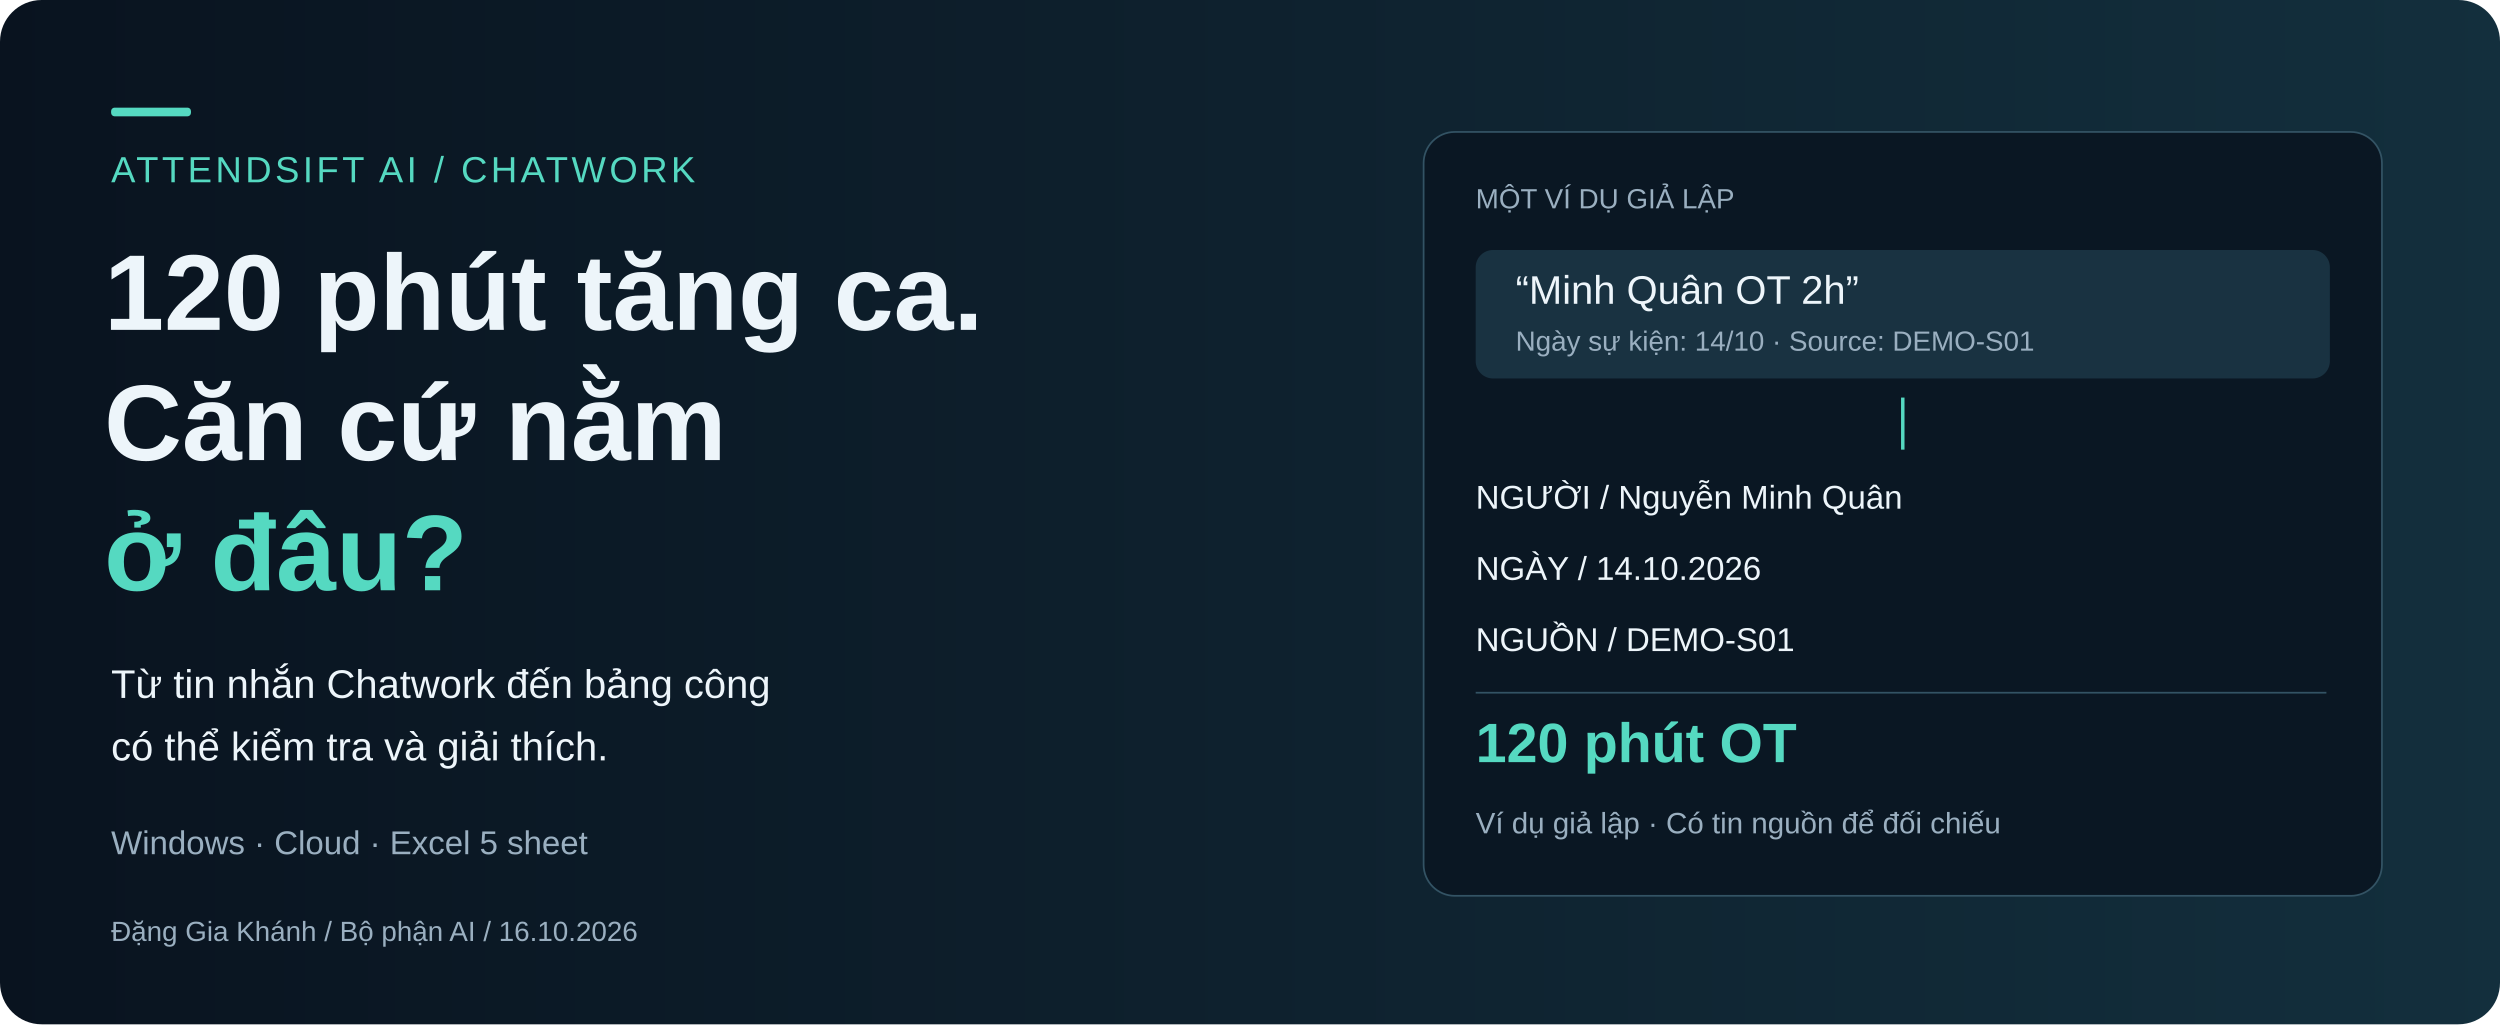
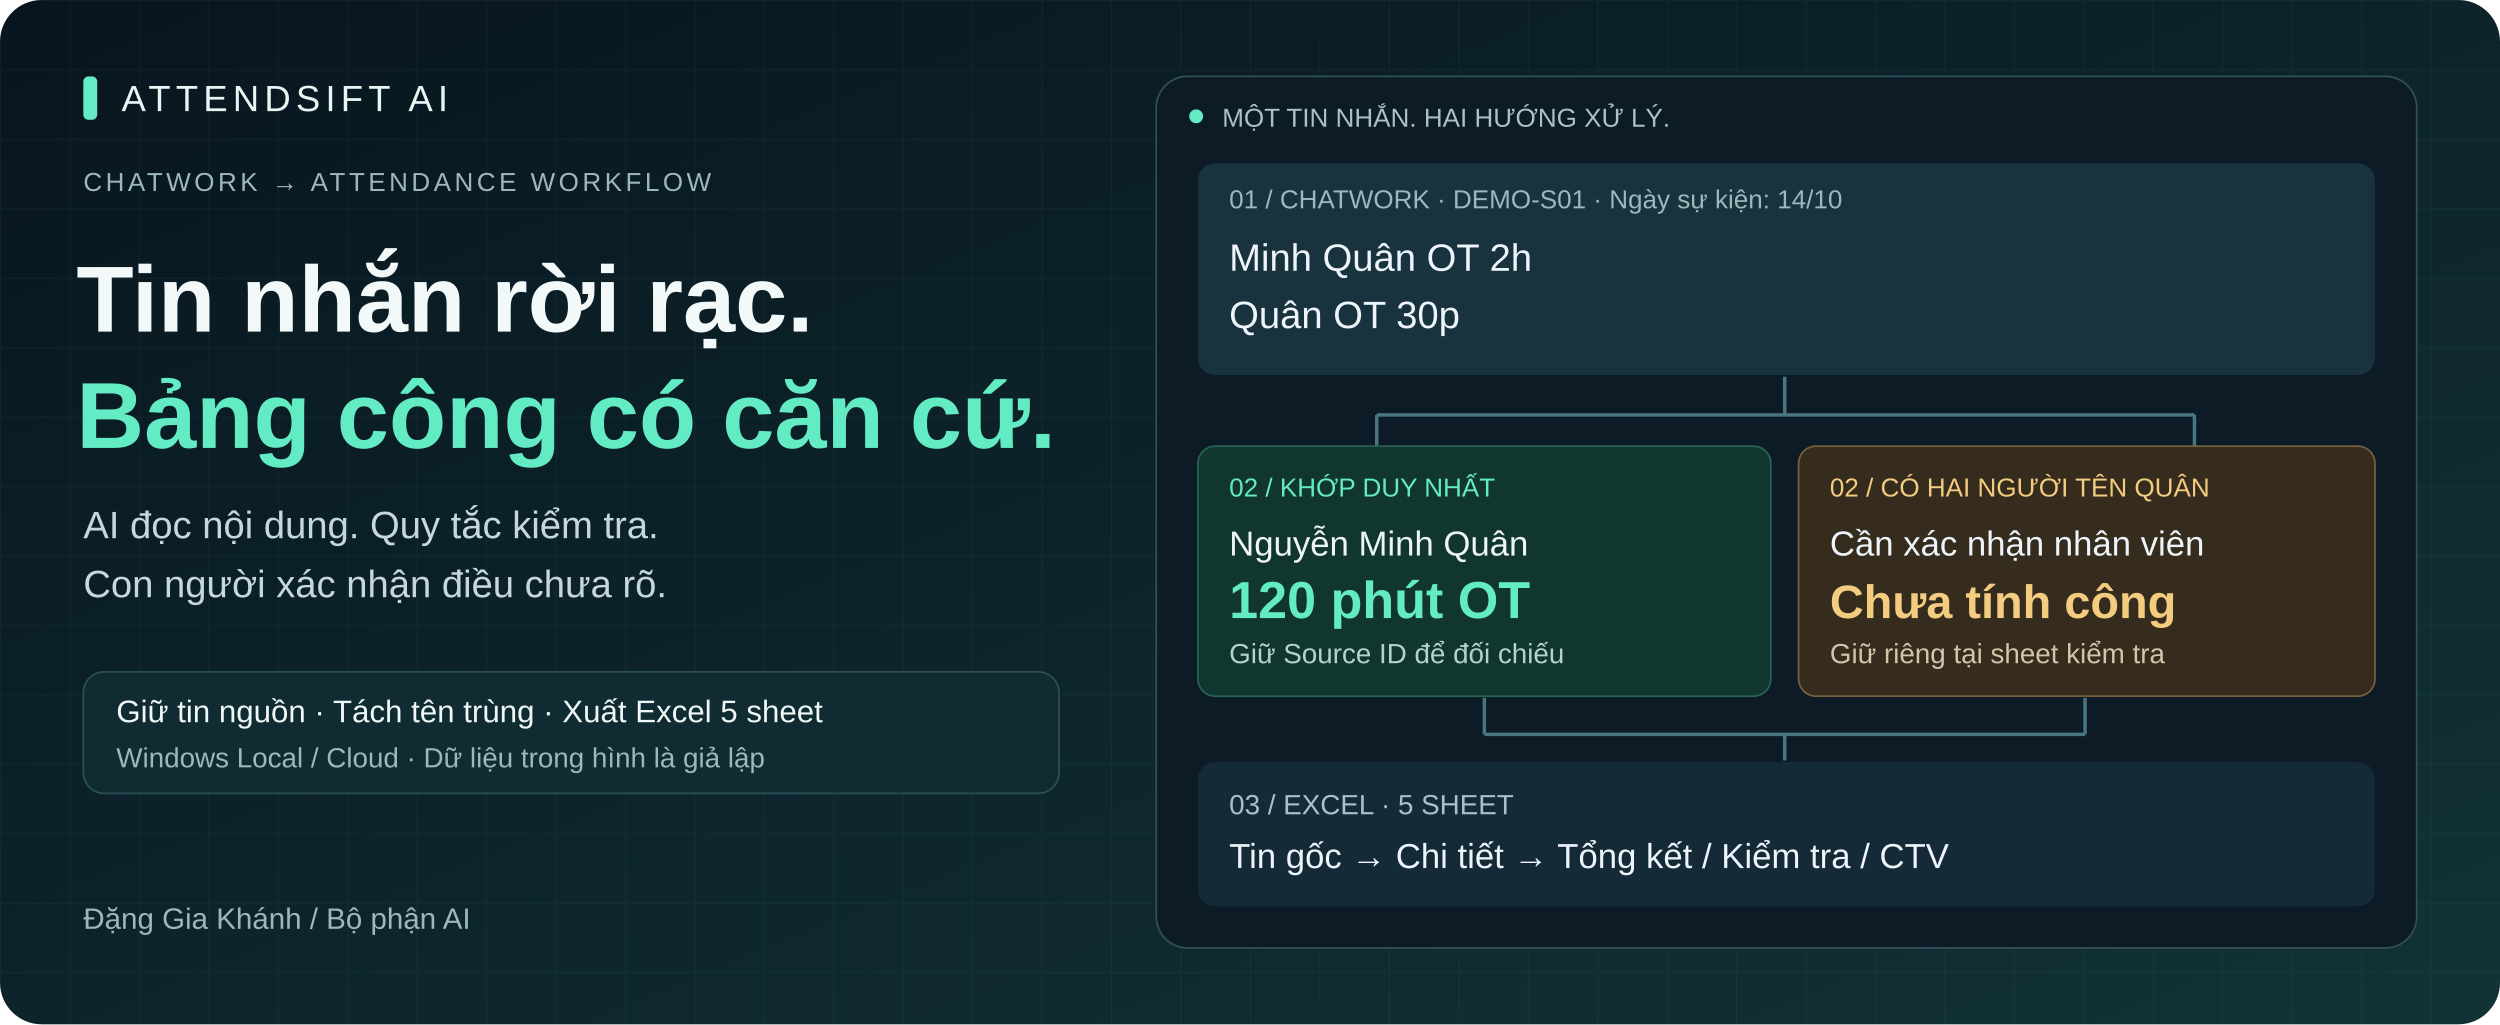
<svg xmlns="http://www.w3.org/2000/svg" width="1440" height="590" viewBox="0 0 1440 590" role="img">
  <style>text{font-family:Segoe UI,Arial,sans-serif} .muted{fill:#9aafc0} .ink{fill:#edf5fa}</style>
  <defs>
-     <linearGradient id="bg">
-       <stop stop-color="#09131f" />
-       <stop offset="1" stop-color="#132f3d" />
+     <linearGradient id="bg" x2="1" y2="1">
+       <stop stop-color="#08151f" />
+       <stop offset="1" stop-color="#123336" />
    </linearGradient>
+     <pattern id="grid" width="40" height="40" patternUnits="userSpaceOnUse">
+       <path d="M40 0H0V40" fill="none" stroke="#8dbdbb" stroke-opacity=".06" />
+     </pattern>
  </defs>
  <rect width="1440" height="590" rx="24" fill="url(#bg)" />
-   <rect x="64" y="62" width="46" height="5" rx="2" fill="#55d9c1" />
-   <text x="64" y="105" fill="#55d9c1" font-size="21" letter-spacing="2">ATTENDSIFT AI / CHATWORK</text>
-   <text x="60" y="190" class="ink" font-size="62" font-weight="700">120 phút tăng ca.</text>
-   <text x="60" y="265" class="ink" font-size="62" font-weight="700">Căn cứ nằm</text>
-   <text x="60" y="340" fill="#55d9c1" font-size="62" font-weight="700">ở đâu?</text>
-   <text x="64" y="402" class="ink" font-size="23">Từ tin nhắn Chatwork đến bảng công</text>
-   <text x="64" y="438" class="ink" font-size="23">có thể kiểm tra và giải thích.</text>
-   <text x="64" y="492" class="muted" font-size="19">Windows · Cloud · Excel 5 sheet</text>
-   <text x="64" y="542" class="muted" font-size="16">Đặng Gia Khánh / Bộ phận AI / 16.10.2026</text>
-   <rect x="820" y="76" width="552" height="440" rx="18" fill="#0a1723" stroke="#335364" />
-   <text x="850" y="120" class="muted" font-size="16">MỘT VÍ DỤ GIẢ LẬP</text>
-   <rect x="850" y="144" width="492" height="74" rx="10" fill="#193241" />
-   <text x="873" y="175" class="ink" font-size="23">“Minh Quân OT 2h”</text>
-   <text x="873" y="202" class="muted" font-size="16">Ngày sự kiện: 14/10 · Source: DEMO-S01</text>
-   <path d="M1096 229v30" stroke="#55d9c1" stroke-width="2" />
-   <text x="850" y="293" class="ink" font-size="19">NGƯỜI  /  Nguyễn Minh Quân</text>
-   <text x="850" y="334" class="ink" font-size="19">NGÀY  /  14.10.2026</text>
-   <text x="850" y="375" class="ink" font-size="19">NGUỒN  /  DEMO-S01</text>
-   <line x1="850" y1="399" x2="1340" y2="399" stroke="#335364" />
-   <text x="850" y="439" fill="#55d9c1" font-size="32" font-weight="700">120 phút OT</text>
-   <text x="850" y="480" class="muted" font-size="17">Ví dụ giả lập · Có tin nguồn để đối chiếu</text>
+   <rect width="1440" height="590" rx="24" fill="url(#grid)" />
+   <rect x="48" y="44" width="8" height="25" rx="3" fill="#63ebc4" />
+   <text x="70" y="64" font-size="21" fill="#e7f5f3" letter-spacing="3">ATTENDSIFT AI</text>
+   <text x="48" y="110" font-size="15" fill="#9db8bb" letter-spacing="2">CHATWORK → ATTENDANCE WORKFLOW</text>
+   <text x="44" y="191" font-size="54" font-weight="700" fill="#f3f8f9">Tin nhắn rời rạc.</text>
+   <text x="44" y="258" font-size="54" font-weight="700" fill="#63ebc4">Bảng công có căn cứ.</text>
+   <text x="48" y="310" font-size="22" fill="#c5d8dc">AI đọc nội dung. Quy tắc kiểm tra.</text>
+   <text x="48" y="344" font-size="22" fill="#c5d8dc">Con người xác nhận điều chưa rõ.</text>
+   <rect x="48" y="387" width="562" height="70" rx="12" fill="#112b33" stroke="#2b4f56" />
+   <text x="67" y="416" font-size="18" fill="#eff8f6">Giữ tin nguồn · Tách tên trùng · Xuất Excel 5 sheet</text>
+   <text x="67" y="442" font-size="16" fill="#9db8bb">Windows Local / Cloud · Dữ liệu trong hình là giả lập</text>
+   <text x="48" y="535" font-size="17" fill="#9db8bb">Đặng Gia Khánh / Bộ phận AI</text>
+   <rect x="666" y="44" width="726" height="502" rx="18" fill="#0c1b25" stroke="#32505b" />
+   <circle cx="689" cy="67" r="4" fill="#63ebc4" />
+   <text x="704" y="73" font-size="15" fill="#a9c2c8">MỘT TIN NHẮN. HAI HƯỚNG XỬ LÝ.</text>
+   <rect x="690" y="94" width="678" height="122" rx="10" fill="#18323e" />
+   <text x="708" y="120" font-size="15" fill="#9db8bb">01 / CHATWORK · DEMO-S01 · Ngày sự kiện: 14/10</text>
+   <text x="708" y="156" font-size="22" fill="#edf5fa">Minh Quân OT 2h</text>
+   <text x="708" y="189" font-size="22" fill="#edf5fa">Quân OT 30p</text>
+   <path d="M1028 217v22m-235 0h471m-471 0v18m471-18v18" stroke="#497681" fill="none" stroke-width="2" />
+   <rect x="690" y="257" width="330" height="144" rx="10" fill="#11362f" stroke="#286252" />
+   <text x="708" y="286" font-size="15" fill="#63ebc4">02 / KHỚP DUY NHẤT</text>
+   <text x="708" y="320" font-size="20" fill="#edf5fa">Nguyễn Minh Quân</text>
+   <text x="708" y="356" font-size="30" font-weight="700" fill="#63ebc4">120 phút OT</text>
+   <text x="708" y="382" font-size="16" fill="#b4d4c9">Giữ Source ID để đối chiếu</text>
+   <rect x="1036" y="257" width="332" height="144" rx="10" fill="#352c1d" stroke="#76603d" />
+   <text x="1054" y="286" font-size="15" fill="#f4cc80">02 / CÓ HAI NGƯỜI TÊN QUÂN</text>
+   <text x="1054" y="320" font-size="20" fill="#edf5fa">Cần xác nhận nhân viên</text>
+   <text x="1054" y="356" font-size="27" font-weight="700" fill="#f4cc80">Chưa tính công</text>
+   <text x="1054" y="382" font-size="16" fill="#d3c5aa">Giữ riêng tại sheet kiểm tra</text>
+   <path d="M855 402v21m346-21v21M855 423h346m-173 0v15" stroke="#497681" fill="none" stroke-width="2" />
+   <rect x="690" y="439" width="678" height="83" rx="10" fill="#142a36" />
+   <text x="708" y="469" font-size="16" fill="#a9c2c8">03 / EXCEL · 5 SHEET</text>
+   <text x="708" y="500" font-size="20" fill="#edf5fa">Tin gốc → Chi tiết → Tổng kết / Kiểm tra / CTV</text>
</svg>
